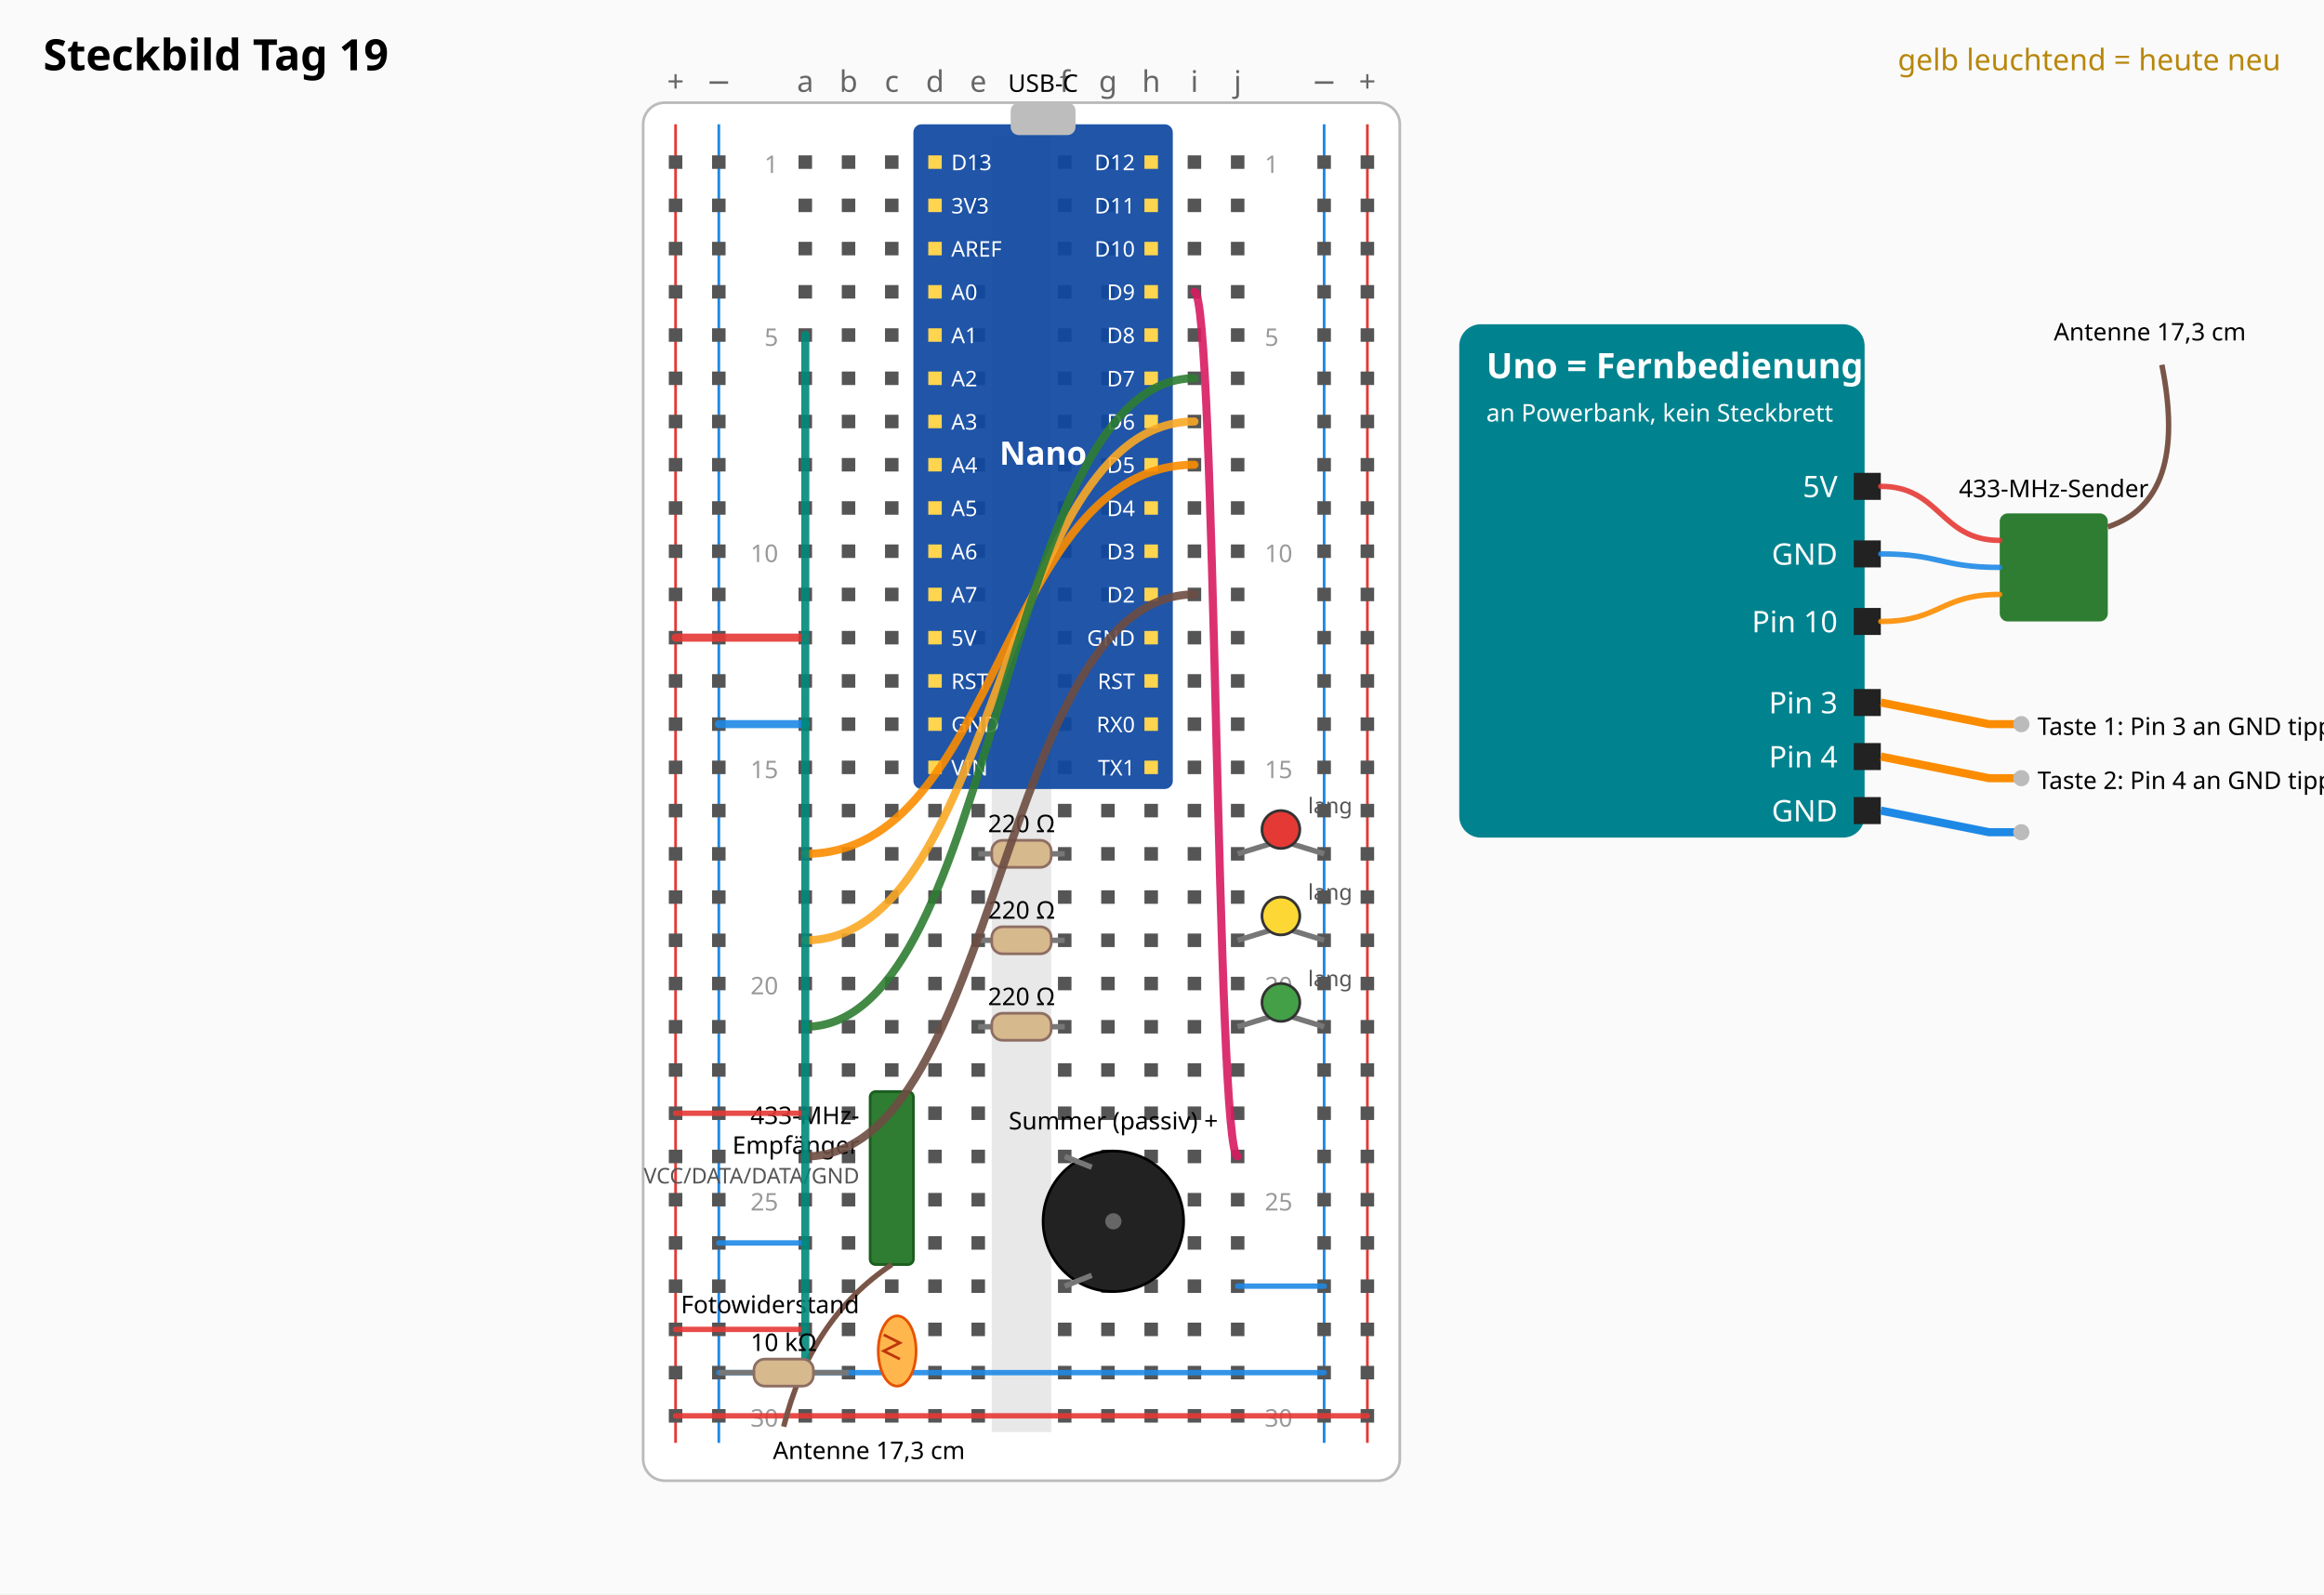
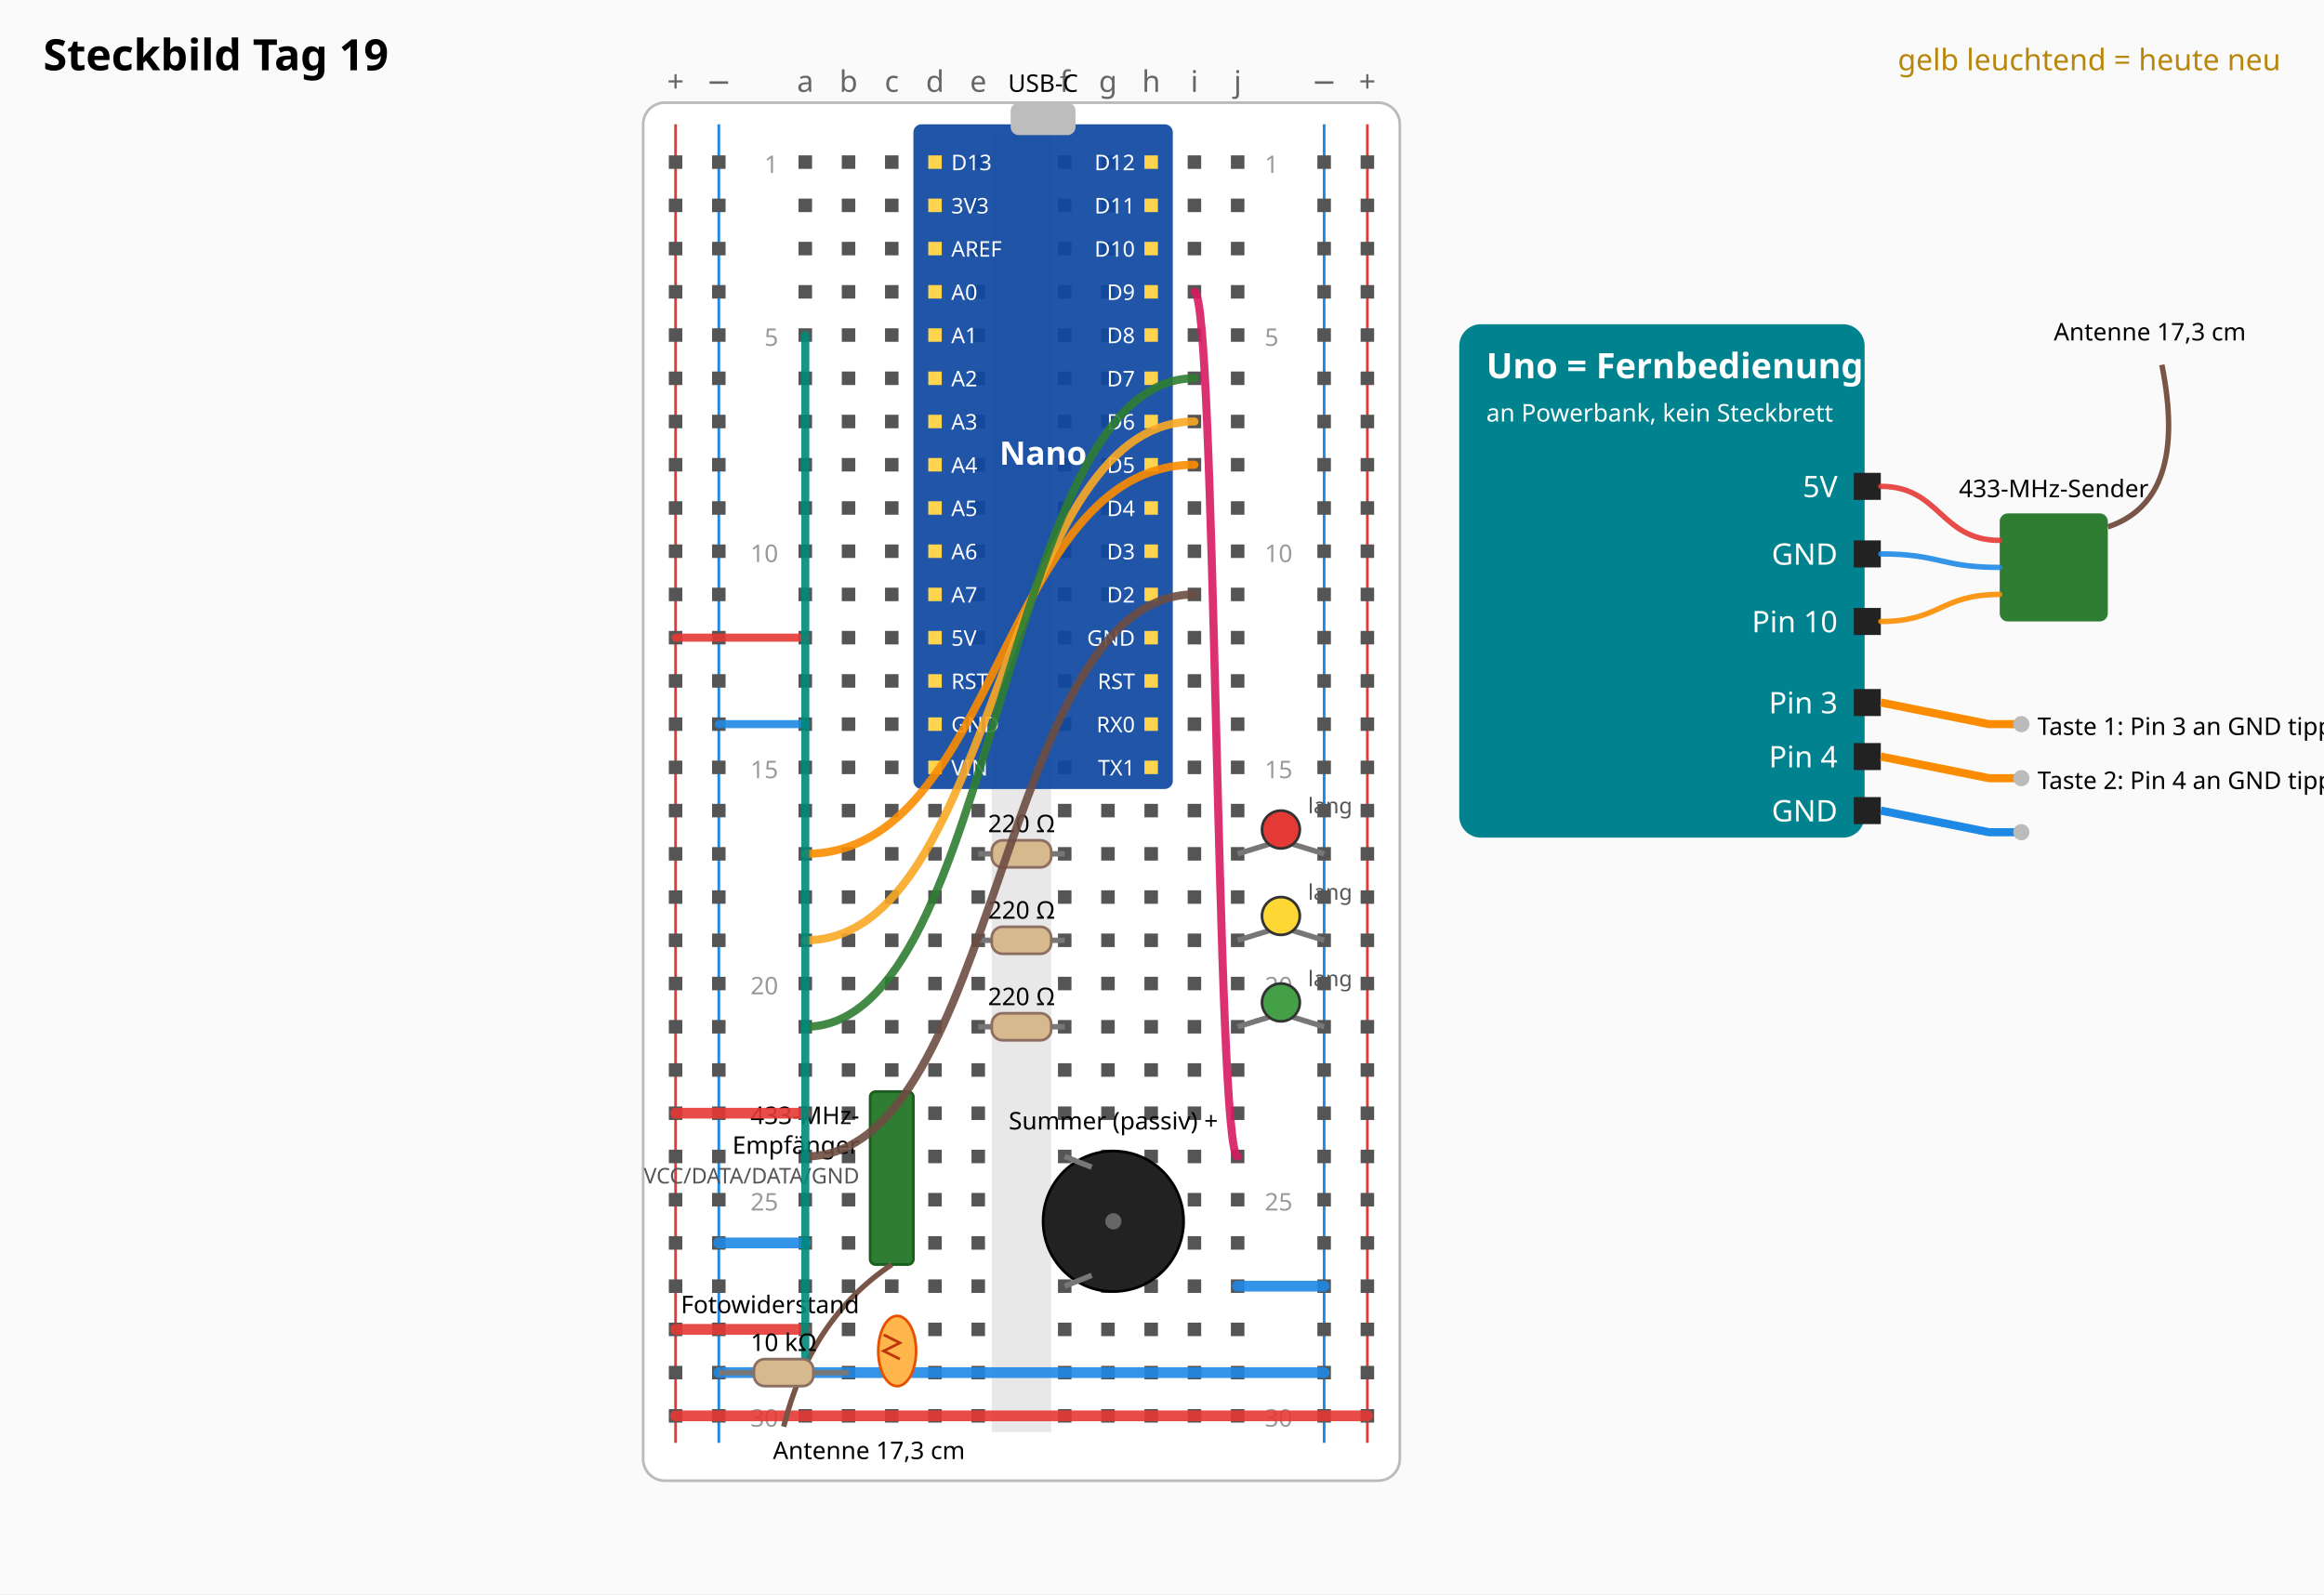
<svg xmlns="http://www.w3.org/2000/svg" viewBox="0 0 860 590" font-family="sans-serif" font-size="11">
  <defs>
    <filter id="glow" x="-50%" y="-50%" width="200%" height="200%">
      <feDropShadow dx="0" dy="0" stdDeviation="2.5" flood-color="#ffd400" flood-opacity="1" />
    </filter>
  </defs>
  <rect width="860" height="590" fill="#fafafa" />
  <text x="16" y="26" font-size="16" font-weight="bold">Steckbild Tag 19</text>
  <text x="844" y="26" text-anchor="end" fill="#b8860b">gelb leuchtend = heute neu</text>
  <rect x="238" y="38" width="280" height="510" rx="8" fill="#ffffff" stroke="#bbb" />
  <rect x="367" y="50" width="22" height="480" fill="#e8e8e8" />
  <line x1="250" y1="46" x2="250" y2="534" stroke="#e53935" stroke-width="1" />
  <line x1="506" y1="46" x2="506" y2="534" stroke="#e53935" stroke-width="1" />
  <line x1="266" y1="46" x2="266" y2="534" stroke="#1e88e5" stroke-width="1" />
  <line x1="490" y1="46" x2="490" y2="534" stroke="#1e88e5" stroke-width="1" />
  <text x="250" y="34" text-anchor="middle" fill="#666">+</text>
  <rect x="247.5" y="57.5" width="5" height="5" fill="#555" />
  <rect x="247.5" y="73.5" width="5" height="5" fill="#555" />
  <rect x="247.5" y="89.5" width="5" height="5" fill="#555" />
  <rect x="247.5" y="105.5" width="5" height="5" fill="#555" />
  <rect x="247.5" y="121.5" width="5" height="5" fill="#555" />
  <rect x="247.5" y="137.5" width="5" height="5" fill="#555" />
  <rect x="247.5" y="153.5" width="5" height="5" fill="#555" />
  <rect x="247.5" y="169.5" width="5" height="5" fill="#555" />
  <rect x="247.5" y="185.5" width="5" height="5" fill="#555" />
  <rect x="247.5" y="201.5" width="5" height="5" fill="#555" />
  <rect x="247.5" y="217.5" width="5" height="5" fill="#555" />
  <rect x="247.5" y="233.5" width="5" height="5" fill="#555" />
  <rect x="247.5" y="249.5" width="5" height="5" fill="#555" />
  <rect x="247.5" y="265.5" width="5" height="5" fill="#555" />
  <rect x="247.5" y="281.5" width="5" height="5" fill="#555" />
  <rect x="247.5" y="297.5" width="5" height="5" fill="#555" />
  <rect x="247.5" y="313.5" width="5" height="5" fill="#555" />
  <rect x="247.5" y="329.5" width="5" height="5" fill="#555" />
  <rect x="247.5" y="345.5" width="5" height="5" fill="#555" />
  <rect x="247.5" y="361.5" width="5" height="5" fill="#555" />
  <rect x="247.5" y="377.5" width="5" height="5" fill="#555" />
  <rect x="247.5" y="393.5" width="5" height="5" fill="#555" />
  <rect x="247.5" y="409.5" width="5" height="5" fill="#555" />
  <rect x="247.5" y="425.5" width="5" height="5" fill="#555" />
  <rect x="247.5" y="441.5" width="5" height="5" fill="#555" />
  <rect x="247.5" y="457.5" width="5" height="5" fill="#555" />
  <rect x="247.5" y="473.5" width="5" height="5" fill="#555" />
  <rect x="247.5" y="489.5" width="5" height="5" fill="#555" />
  <rect x="247.5" y="505.5" width="5" height="5" fill="#555" />
  <rect x="247.5" y="521.5" width="5" height="5" fill="#555" />
  <text x="266" y="34" text-anchor="middle" fill="#666">−</text>
  <rect x="263.5" y="57.5" width="5" height="5" fill="#555" />
  <rect x="263.5" y="73.5" width="5" height="5" fill="#555" />
  <rect x="263.5" y="89.5" width="5" height="5" fill="#555" />
  <rect x="263.5" y="105.5" width="5" height="5" fill="#555" />
  <rect x="263.5" y="121.5" width="5" height="5" fill="#555" />
  <rect x="263.5" y="137.5" width="5" height="5" fill="#555" />
  <rect x="263.5" y="153.5" width="5" height="5" fill="#555" />
  <rect x="263.5" y="169.5" width="5" height="5" fill="#555" />
  <rect x="263.5" y="185.5" width="5" height="5" fill="#555" />
  <rect x="263.5" y="201.5" width="5" height="5" fill="#555" />
  <rect x="263.5" y="217.5" width="5" height="5" fill="#555" />
  <rect x="263.5" y="233.5" width="5" height="5" fill="#555" />
  <rect x="263.5" y="249.5" width="5" height="5" fill="#555" />
  <rect x="263.5" y="265.5" width="5" height="5" fill="#555" />
  <rect x="263.5" y="281.5" width="5" height="5" fill="#555" />
  <rect x="263.5" y="297.5" width="5" height="5" fill="#555" />
  <rect x="263.5" y="313.5" width="5" height="5" fill="#555" />
  <rect x="263.5" y="329.5" width="5" height="5" fill="#555" />
  <rect x="263.5" y="345.5" width="5" height="5" fill="#555" />
  <rect x="263.5" y="361.5" width="5" height="5" fill="#555" />
  <rect x="263.5" y="377.5" width="5" height="5" fill="#555" />
  <rect x="263.5" y="393.5" width="5" height="5" fill="#555" />
  <rect x="263.5" y="409.5" width="5" height="5" fill="#555" />
  <rect x="263.5" y="425.5" width="5" height="5" fill="#555" />
  <rect x="263.5" y="441.5" width="5" height="5" fill="#555" />
  <rect x="263.5" y="457.5" width="5" height="5" fill="#555" />
  <rect x="263.5" y="473.5" width="5" height="5" fill="#555" />
  <rect x="263.5" y="489.5" width="5" height="5" fill="#555" />
  <rect x="263.5" y="505.5" width="5" height="5" fill="#555" />
  <rect x="263.5" y="521.5" width="5" height="5" fill="#555" />
  <text x="298" y="34" text-anchor="middle" fill="#666">a</text>
  <rect x="295.5" y="57.5" width="5" height="5" fill="#555" />
  <rect x="295.5" y="73.5" width="5" height="5" fill="#555" />
  <rect x="295.5" y="89.5" width="5" height="5" fill="#555" />
  <rect x="295.5" y="105.5" width="5" height="5" fill="#555" />
  <rect x="295.5" y="121.5" width="5" height="5" fill="#555" />
  <rect x="295.5" y="137.5" width="5" height="5" fill="#555" />
  <rect x="295.5" y="153.5" width="5" height="5" fill="#555" />
  <rect x="295.5" y="169.5" width="5" height="5" fill="#555" />
  <rect x="295.5" y="185.5" width="5" height="5" fill="#555" />
  <rect x="295.5" y="201.5" width="5" height="5" fill="#555" />
  <rect x="295.5" y="217.5" width="5" height="5" fill="#555" />
  <rect x="295.5" y="233.5" width="5" height="5" fill="#555" />
  <rect x="295.5" y="249.5" width="5" height="5" fill="#555" />
  <rect x="295.5" y="265.5" width="5" height="5" fill="#555" />
  <rect x="295.5" y="281.5" width="5" height="5" fill="#555" />
  <rect x="295.5" y="297.5" width="5" height="5" fill="#555" />
  <rect x="295.5" y="313.5" width="5" height="5" fill="#555" />
  <rect x="295.5" y="329.5" width="5" height="5" fill="#555" />
  <rect x="295.5" y="345.5" width="5" height="5" fill="#555" />
  <rect x="295.5" y="361.5" width="5" height="5" fill="#555" />
  <rect x="295.5" y="377.5" width="5" height="5" fill="#555" />
  <rect x="295.5" y="393.5" width="5" height="5" fill="#555" />
  <rect x="295.5" y="409.5" width="5" height="5" fill="#555" />
  <rect x="295.5" y="425.5" width="5" height="5" fill="#555" />
  <rect x="295.5" y="441.5" width="5" height="5" fill="#555" />
  <rect x="295.5" y="457.5" width="5" height="5" fill="#555" />
  <rect x="295.5" y="473.5" width="5" height="5" fill="#555" />
  <rect x="295.5" y="489.5" width="5" height="5" fill="#555" />
  <rect x="295.5" y="505.5" width="5" height="5" fill="#555" />
  <rect x="295.5" y="521.5" width="5" height="5" fill="#555" />
  <text x="314" y="34" text-anchor="middle" fill="#666">b</text>
  <rect x="311.5" y="57.5" width="5" height="5" fill="#555" />
  <rect x="311.5" y="73.5" width="5" height="5" fill="#555" />
  <rect x="311.5" y="89.5" width="5" height="5" fill="#555" />
  <rect x="311.5" y="105.5" width="5" height="5" fill="#555" />
  <rect x="311.5" y="121.5" width="5" height="5" fill="#555" />
  <rect x="311.5" y="137.5" width="5" height="5" fill="#555" />
  <rect x="311.5" y="153.5" width="5" height="5" fill="#555" />
  <rect x="311.5" y="169.5" width="5" height="5" fill="#555" />
  <rect x="311.5" y="185.5" width="5" height="5" fill="#555" />
  <rect x="311.5" y="201.5" width="5" height="5" fill="#555" />
  <rect x="311.5" y="217.5" width="5" height="5" fill="#555" />
  <rect x="311.5" y="233.5" width="5" height="5" fill="#555" />
  <rect x="311.5" y="249.5" width="5" height="5" fill="#555" />
  <rect x="311.5" y="265.5" width="5" height="5" fill="#555" />
  <rect x="311.5" y="281.5" width="5" height="5" fill="#555" />
  <rect x="311.5" y="297.5" width="5" height="5" fill="#555" />
  <rect x="311.5" y="313.5" width="5" height="5" fill="#555" />
  <rect x="311.5" y="329.5" width="5" height="5" fill="#555" />
  <rect x="311.5" y="345.5" width="5" height="5" fill="#555" />
  <rect x="311.5" y="361.5" width="5" height="5" fill="#555" />
  <rect x="311.5" y="377.5" width="5" height="5" fill="#555" />
  <rect x="311.5" y="393.5" width="5" height="5" fill="#555" />
  <rect x="311.5" y="409.5" width="5" height="5" fill="#555" />
  <rect x="311.5" y="425.5" width="5" height="5" fill="#555" />
  <rect x="311.5" y="441.5" width="5" height="5" fill="#555" />
  <rect x="311.5" y="457.5" width="5" height="5" fill="#555" />
  <rect x="311.5" y="473.5" width="5" height="5" fill="#555" />
  <rect x="311.5" y="489.5" width="5" height="5" fill="#555" />
  <rect x="311.5" y="505.5" width="5" height="5" fill="#555" />
  <rect x="311.5" y="521.5" width="5" height="5" fill="#555" />
  <text x="330" y="34" text-anchor="middle" fill="#666">c</text>
  <rect x="327.5" y="57.5" width="5" height="5" fill="#555" />
  <rect x="327.5" y="73.5" width="5" height="5" fill="#555" />
  <rect x="327.5" y="89.5" width="5" height="5" fill="#555" />
  <rect x="327.5" y="105.5" width="5" height="5" fill="#555" />
  <rect x="327.5" y="121.5" width="5" height="5" fill="#555" />
  <rect x="327.5" y="137.5" width="5" height="5" fill="#555" />
  <rect x="327.5" y="153.5" width="5" height="5" fill="#555" />
  <rect x="327.5" y="169.5" width="5" height="5" fill="#555" />
  <rect x="327.5" y="185.5" width="5" height="5" fill="#555" />
  <rect x="327.5" y="201.5" width="5" height="5" fill="#555" />
  <rect x="327.5" y="217.5" width="5" height="5" fill="#555" />
  <rect x="327.5" y="233.5" width="5" height="5" fill="#555" />
  <rect x="327.5" y="249.5" width="5" height="5" fill="#555" />
  <rect x="327.5" y="265.5" width="5" height="5" fill="#555" />
  <rect x="327.5" y="281.5" width="5" height="5" fill="#555" />
  <rect x="327.5" y="297.5" width="5" height="5" fill="#555" />
  <rect x="327.5" y="313.5" width="5" height="5" fill="#555" />
  <rect x="327.5" y="329.5" width="5" height="5" fill="#555" />
  <rect x="327.5" y="345.5" width="5" height="5" fill="#555" />
  <rect x="327.5" y="361.5" width="5" height="5" fill="#555" />
  <rect x="327.5" y="377.5" width="5" height="5" fill="#555" />
  <rect x="327.5" y="393.5" width="5" height="5" fill="#555" />
  <rect x="327.5" y="409.5" width="5" height="5" fill="#555" />
  <rect x="327.5" y="425.5" width="5" height="5" fill="#555" />
  <rect x="327.5" y="441.5" width="5" height="5" fill="#555" />
  <rect x="327.5" y="457.5" width="5" height="5" fill="#555" />
  <rect x="327.5" y="473.5" width="5" height="5" fill="#555" />
  <rect x="327.5" y="489.5" width="5" height="5" fill="#555" />
  <rect x="327.5" y="505.5" width="5" height="5" fill="#555" />
  <rect x="327.5" y="521.5" width="5" height="5" fill="#555" />
  <text x="346" y="34" text-anchor="middle" fill="#666">d</text>
  <rect x="343.5" y="57.5" width="5" height="5" fill="#555" />
  <rect x="343.5" y="73.5" width="5" height="5" fill="#555" />
  <rect x="343.5" y="89.5" width="5" height="5" fill="#555" />
  <rect x="343.5" y="105.5" width="5" height="5" fill="#555" />
  <rect x="343.5" y="121.5" width="5" height="5" fill="#555" />
  <rect x="343.5" y="137.5" width="5" height="5" fill="#555" />
  <rect x="343.5" y="153.5" width="5" height="5" fill="#555" />
  <rect x="343.5" y="169.5" width="5" height="5" fill="#555" />
  <rect x="343.5" y="185.5" width="5" height="5" fill="#555" />
  <rect x="343.5" y="201.5" width="5" height="5" fill="#555" />
  <rect x="343.5" y="217.5" width="5" height="5" fill="#555" />
  <rect x="343.5" y="233.5" width="5" height="5" fill="#555" />
  <rect x="343.5" y="249.5" width="5" height="5" fill="#555" />
  <rect x="343.5" y="265.5" width="5" height="5" fill="#555" />
  <rect x="343.5" y="281.5" width="5" height="5" fill="#555" />
  <rect x="343.5" y="297.5" width="5" height="5" fill="#555" />
  <rect x="343.5" y="313.5" width="5" height="5" fill="#555" />
  <rect x="343.5" y="329.5" width="5" height="5" fill="#555" />
  <rect x="343.5" y="345.5" width="5" height="5" fill="#555" />
  <rect x="343.5" y="361.5" width="5" height="5" fill="#555" />
  <rect x="343.5" y="377.5" width="5" height="5" fill="#555" />
  <rect x="343.5" y="393.5" width="5" height="5" fill="#555" />
  <rect x="343.5" y="409.5" width="5" height="5" fill="#555" />
  <rect x="343.5" y="425.5" width="5" height="5" fill="#555" />
  <rect x="343.5" y="441.5" width="5" height="5" fill="#555" />
  <rect x="343.5" y="457.5" width="5" height="5" fill="#555" />
  <rect x="343.5" y="473.5" width="5" height="5" fill="#555" />
  <rect x="343.5" y="489.5" width="5" height="5" fill="#555" />
  <rect x="343.5" y="505.5" width="5" height="5" fill="#555" />
  <rect x="343.5" y="521.5" width="5" height="5" fill="#555" />
  <text x="362" y="34" text-anchor="middle" fill="#666">e</text>
  <rect x="359.5" y="57.5" width="5" height="5" fill="#555" />
  <rect x="359.5" y="73.5" width="5" height="5" fill="#555" />
  <rect x="359.5" y="89.5" width="5" height="5" fill="#555" />
  <rect x="359.5" y="105.5" width="5" height="5" fill="#555" />
  <rect x="359.5" y="121.5" width="5" height="5" fill="#555" />
  <rect x="359.5" y="137.5" width="5" height="5" fill="#555" />
  <rect x="359.5" y="153.5" width="5" height="5" fill="#555" />
  <rect x="359.5" y="169.5" width="5" height="5" fill="#555" />
  <rect x="359.5" y="185.5" width="5" height="5" fill="#555" />
  <rect x="359.5" y="201.5" width="5" height="5" fill="#555" />
  <rect x="359.5" y="217.5" width="5" height="5" fill="#555" />
  <rect x="359.5" y="233.5" width="5" height="5" fill="#555" />
  <rect x="359.5" y="249.5" width="5" height="5" fill="#555" />
  <rect x="359.5" y="265.5" width="5" height="5" fill="#555" />
  <rect x="359.5" y="281.5" width="5" height="5" fill="#555" />
  <rect x="359.5" y="297.5" width="5" height="5" fill="#555" />
  <rect x="359.5" y="313.5" width="5" height="5" fill="#555" />
  <rect x="359.5" y="329.5" width="5" height="5" fill="#555" />
  <rect x="359.5" y="345.5" width="5" height="5" fill="#555" />
  <rect x="359.5" y="361.5" width="5" height="5" fill="#555" />
  <rect x="359.5" y="377.5" width="5" height="5" fill="#555" />
  <rect x="359.5" y="393.5" width="5" height="5" fill="#555" />
  <rect x="359.5" y="409.5" width="5" height="5" fill="#555" />
  <rect x="359.5" y="425.5" width="5" height="5" fill="#555" />
  <rect x="359.5" y="441.5" width="5" height="5" fill="#555" />
  <rect x="359.5" y="457.5" width="5" height="5" fill="#555" />
  <rect x="359.5" y="473.5" width="5" height="5" fill="#555" />
  <rect x="359.5" y="489.5" width="5" height="5" fill="#555" />
  <rect x="359.5" y="505.5" width="5" height="5" fill="#555" />
  <rect x="359.5" y="521.5" width="5" height="5" fill="#555" />
  <text x="394" y="34" text-anchor="middle" fill="#666">f</text>
  <rect x="391.5" y="57.5" width="5" height="5" fill="#555" />
  <rect x="391.5" y="73.5" width="5" height="5" fill="#555" />
  <rect x="391.5" y="89.5" width="5" height="5" fill="#555" />
  <rect x="391.5" y="105.5" width="5" height="5" fill="#555" />
  <rect x="391.5" y="121.5" width="5" height="5" fill="#555" />
  <rect x="391.5" y="137.5" width="5" height="5" fill="#555" />
  <rect x="391.5" y="153.5" width="5" height="5" fill="#555" />
  <rect x="391.5" y="169.5" width="5" height="5" fill="#555" />
  <rect x="391.5" y="185.5" width="5" height="5" fill="#555" />
  <rect x="391.5" y="201.5" width="5" height="5" fill="#555" />
  <rect x="391.5" y="217.5" width="5" height="5" fill="#555" />
  <rect x="391.5" y="233.5" width="5" height="5" fill="#555" />
  <rect x="391.5" y="249.5" width="5" height="5" fill="#555" />
  <rect x="391.5" y="265.5" width="5" height="5" fill="#555" />
  <rect x="391.5" y="281.5" width="5" height="5" fill="#555" />
  <rect x="391.5" y="297.5" width="5" height="5" fill="#555" />
  <rect x="391.5" y="313.5" width="5" height="5" fill="#555" />
  <rect x="391.5" y="329.5" width="5" height="5" fill="#555" />
  <rect x="391.5" y="345.5" width="5" height="5" fill="#555" />
  <rect x="391.5" y="361.5" width="5" height="5" fill="#555" />
  <rect x="391.5" y="377.5" width="5" height="5" fill="#555" />
  <rect x="391.5" y="393.5" width="5" height="5" fill="#555" />
  <rect x="391.5" y="409.5" width="5" height="5" fill="#555" />
  <rect x="391.5" y="425.5" width="5" height="5" fill="#555" />
  <rect x="391.5" y="441.5" width="5" height="5" fill="#555" />
  <rect x="391.5" y="457.5" width="5" height="5" fill="#555" />
  <rect x="391.5" y="473.5" width="5" height="5" fill="#555" />
  <rect x="391.5" y="489.5" width="5" height="5" fill="#555" />
  <rect x="391.5" y="505.5" width="5" height="5" fill="#555" />
  <rect x="391.5" y="521.5" width="5" height="5" fill="#555" />
  <text x="410" y="34" text-anchor="middle" fill="#666">g</text>
  <rect x="407.5" y="57.5" width="5" height="5" fill="#555" />
  <rect x="407.5" y="73.5" width="5" height="5" fill="#555" />
  <rect x="407.5" y="89.5" width="5" height="5" fill="#555" />
  <rect x="407.5" y="105.5" width="5" height="5" fill="#555" />
  <rect x="407.5" y="121.5" width="5" height="5" fill="#555" />
  <rect x="407.5" y="137.5" width="5" height="5" fill="#555" />
  <rect x="407.5" y="153.5" width="5" height="5" fill="#555" />
  <rect x="407.5" y="169.5" width="5" height="5" fill="#555" />
  <rect x="407.5" y="185.5" width="5" height="5" fill="#555" />
  <rect x="407.5" y="201.5" width="5" height="5" fill="#555" />
  <rect x="407.5" y="217.5" width="5" height="5" fill="#555" />
  <rect x="407.5" y="233.5" width="5" height="5" fill="#555" />
  <rect x="407.5" y="249.5" width="5" height="5" fill="#555" />
  <rect x="407.5" y="265.5" width="5" height="5" fill="#555" />
  <rect x="407.5" y="281.5" width="5" height="5" fill="#555" />
  <rect x="407.5" y="297.5" width="5" height="5" fill="#555" />
  <rect x="407.5" y="313.5" width="5" height="5" fill="#555" />
  <rect x="407.5" y="329.5" width="5" height="5" fill="#555" />
  <rect x="407.5" y="345.5" width="5" height="5" fill="#555" />
  <rect x="407.5" y="361.5" width="5" height="5" fill="#555" />
  <rect x="407.5" y="377.5" width="5" height="5" fill="#555" />
  <rect x="407.5" y="393.5" width="5" height="5" fill="#555" />
  <rect x="407.5" y="409.5" width="5" height="5" fill="#555" />
  <rect x="407.5" y="425.5" width="5" height="5" fill="#555" />
  <rect x="407.5" y="441.5" width="5" height="5" fill="#555" />
  <rect x="407.5" y="457.5" width="5" height="5" fill="#555" />
  <rect x="407.5" y="473.5" width="5" height="5" fill="#555" />
  <rect x="407.5" y="489.5" width="5" height="5" fill="#555" />
  <rect x="407.5" y="505.5" width="5" height="5" fill="#555" />
  <rect x="407.5" y="521.5" width="5" height="5" fill="#555" />
  <text x="426" y="34" text-anchor="middle" fill="#666">h</text>
  <rect x="423.5" y="57.5" width="5" height="5" fill="#555" />
  <rect x="423.5" y="73.5" width="5" height="5" fill="#555" />
  <rect x="423.5" y="89.5" width="5" height="5" fill="#555" />
  <rect x="423.5" y="105.5" width="5" height="5" fill="#555" />
  <rect x="423.5" y="121.5" width="5" height="5" fill="#555" />
  <rect x="423.5" y="137.5" width="5" height="5" fill="#555" />
  <rect x="423.5" y="153.5" width="5" height="5" fill="#555" />
  <rect x="423.5" y="169.5" width="5" height="5" fill="#555" />
  <rect x="423.5" y="185.5" width="5" height="5" fill="#555" />
  <rect x="423.5" y="201.5" width="5" height="5" fill="#555" />
  <rect x="423.5" y="217.5" width="5" height="5" fill="#555" />
  <rect x="423.5" y="233.5" width="5" height="5" fill="#555" />
  <rect x="423.5" y="249.5" width="5" height="5" fill="#555" />
  <rect x="423.5" y="265.5" width="5" height="5" fill="#555" />
  <rect x="423.5" y="281.5" width="5" height="5" fill="#555" />
  <rect x="423.5" y="297.5" width="5" height="5" fill="#555" />
  <rect x="423.5" y="313.5" width="5" height="5" fill="#555" />
  <rect x="423.5" y="329.5" width="5" height="5" fill="#555" />
  <rect x="423.5" y="345.5" width="5" height="5" fill="#555" />
  <rect x="423.5" y="361.5" width="5" height="5" fill="#555" />
  <rect x="423.5" y="377.5" width="5" height="5" fill="#555" />
  <rect x="423.5" y="393.5" width="5" height="5" fill="#555" />
  <rect x="423.5" y="409.5" width="5" height="5" fill="#555" />
  <rect x="423.5" y="425.5" width="5" height="5" fill="#555" />
  <rect x="423.5" y="441.5" width="5" height="5" fill="#555" />
  <rect x="423.5" y="457.5" width="5" height="5" fill="#555" />
  <rect x="423.5" y="473.5" width="5" height="5" fill="#555" />
  <rect x="423.5" y="489.5" width="5" height="5" fill="#555" />
  <rect x="423.5" y="505.5" width="5" height="5" fill="#555" />
  <rect x="423.5" y="521.5" width="5" height="5" fill="#555" />
  <text x="442" y="34" text-anchor="middle" fill="#666">i</text>
  <rect x="439.5" y="57.5" width="5" height="5" fill="#555" />
  <rect x="439.5" y="73.5" width="5" height="5" fill="#555" />
  <rect x="439.5" y="89.5" width="5" height="5" fill="#555" />
  <rect x="439.5" y="105.5" width="5" height="5" fill="#555" />
  <rect x="439.5" y="121.5" width="5" height="5" fill="#555" />
  <rect x="439.5" y="137.5" width="5" height="5" fill="#555" />
  <rect x="439.5" y="153.5" width="5" height="5" fill="#555" />
  <rect x="439.5" y="169.5" width="5" height="5" fill="#555" />
  <rect x="439.5" y="185.5" width="5" height="5" fill="#555" />
  <rect x="439.5" y="201.5" width="5" height="5" fill="#555" />
  <rect x="439.5" y="217.5" width="5" height="5" fill="#555" />
  <rect x="439.5" y="233.5" width="5" height="5" fill="#555" />
  <rect x="439.5" y="249.5" width="5" height="5" fill="#555" />
  <rect x="439.5" y="265.5" width="5" height="5" fill="#555" />
  <rect x="439.5" y="281.5" width="5" height="5" fill="#555" />
  <rect x="439.5" y="297.5" width="5" height="5" fill="#555" />
  <rect x="439.5" y="313.5" width="5" height="5" fill="#555" />
  <rect x="439.5" y="329.5" width="5" height="5" fill="#555" />
  <rect x="439.5" y="345.5" width="5" height="5" fill="#555" />
  <rect x="439.5" y="361.5" width="5" height="5" fill="#555" />
  <rect x="439.5" y="377.5" width="5" height="5" fill="#555" />
  <rect x="439.5" y="393.5" width="5" height="5" fill="#555" />
  <rect x="439.5" y="409.5" width="5" height="5" fill="#555" />
  <rect x="439.5" y="425.5" width="5" height="5" fill="#555" />
  <rect x="439.5" y="441.5" width="5" height="5" fill="#555" />
  <rect x="439.5" y="457.5" width="5" height="5" fill="#555" />
  <rect x="439.5" y="473.5" width="5" height="5" fill="#555" />
  <rect x="439.5" y="489.5" width="5" height="5" fill="#555" />
  <rect x="439.5" y="505.5" width="5" height="5" fill="#555" />
  <rect x="439.5" y="521.5" width="5" height="5" fill="#555" />
  <text x="458" y="34" text-anchor="middle" fill="#666">j</text>
  <rect x="455.5" y="57.5" width="5" height="5" fill="#555" />
  <rect x="455.5" y="73.5" width="5" height="5" fill="#555" />
  <rect x="455.5" y="89.5" width="5" height="5" fill="#555" />
  <rect x="455.5" y="105.5" width="5" height="5" fill="#555" />
  <rect x="455.5" y="121.5" width="5" height="5" fill="#555" />
  <rect x="455.5" y="137.5" width="5" height="5" fill="#555" />
  <rect x="455.5" y="153.5" width="5" height="5" fill="#555" />
  <rect x="455.5" y="169.5" width="5" height="5" fill="#555" />
  <rect x="455.5" y="185.5" width="5" height="5" fill="#555" />
  <rect x="455.5" y="201.5" width="5" height="5" fill="#555" />
  <rect x="455.5" y="217.5" width="5" height="5" fill="#555" />
  <rect x="455.5" y="233.5" width="5" height="5" fill="#555" />
  <rect x="455.5" y="249.5" width="5" height="5" fill="#555" />
  <rect x="455.5" y="265.5" width="5" height="5" fill="#555" />
  <rect x="455.5" y="281.5" width="5" height="5" fill="#555" />
  <rect x="455.5" y="297.5" width="5" height="5" fill="#555" />
  <rect x="455.5" y="313.5" width="5" height="5" fill="#555" />
  <rect x="455.5" y="329.5" width="5" height="5" fill="#555" />
  <rect x="455.5" y="345.5" width="5" height="5" fill="#555" />
  <rect x="455.5" y="361.5" width="5" height="5" fill="#555" />
  <rect x="455.5" y="377.5" width="5" height="5" fill="#555" />
  <rect x="455.5" y="393.5" width="5" height="5" fill="#555" />
  <rect x="455.5" y="409.5" width="5" height="5" fill="#555" />
  <rect x="455.5" y="425.5" width="5" height="5" fill="#555" />
  <rect x="455.5" y="441.5" width="5" height="5" fill="#555" />
  <rect x="455.5" y="457.5" width="5" height="5" fill="#555" />
  <rect x="455.5" y="473.5" width="5" height="5" fill="#555" />
  <rect x="455.5" y="489.5" width="5" height="5" fill="#555" />
  <rect x="455.5" y="505.5" width="5" height="5" fill="#555" />
  <rect x="455.5" y="521.5" width="5" height="5" fill="#555" />
  <text x="490" y="34" text-anchor="middle" fill="#666">−</text>
  <rect x="487.5" y="57.5" width="5" height="5" fill="#555" />
  <rect x="487.5" y="73.5" width="5" height="5" fill="#555" />
  <rect x="487.5" y="89.5" width="5" height="5" fill="#555" />
  <rect x="487.5" y="105.5" width="5" height="5" fill="#555" />
  <rect x="487.5" y="121.5" width="5" height="5" fill="#555" />
  <rect x="487.5" y="137.5" width="5" height="5" fill="#555" />
  <rect x="487.5" y="153.5" width="5" height="5" fill="#555" />
  <rect x="487.5" y="169.5" width="5" height="5" fill="#555" />
  <rect x="487.5" y="185.5" width="5" height="5" fill="#555" />
  <rect x="487.5" y="201.5" width="5" height="5" fill="#555" />
  <rect x="487.5" y="217.5" width="5" height="5" fill="#555" />
  <rect x="487.5" y="233.5" width="5" height="5" fill="#555" />
  <rect x="487.5" y="249.5" width="5" height="5" fill="#555" />
  <rect x="487.5" y="265.5" width="5" height="5" fill="#555" />
  <rect x="487.5" y="281.5" width="5" height="5" fill="#555" />
  <rect x="487.5" y="297.5" width="5" height="5" fill="#555" />
  <rect x="487.5" y="313.5" width="5" height="5" fill="#555" />
  <rect x="487.5" y="329.5" width="5" height="5" fill="#555" />
  <rect x="487.5" y="345.5" width="5" height="5" fill="#555" />
  <rect x="487.5" y="361.5" width="5" height="5" fill="#555" />
  <rect x="487.5" y="377.5" width="5" height="5" fill="#555" />
  <rect x="487.5" y="393.5" width="5" height="5" fill="#555" />
  <rect x="487.5" y="409.5" width="5" height="5" fill="#555" />
  <rect x="487.5" y="425.5" width="5" height="5" fill="#555" />
  <rect x="487.5" y="441.5" width="5" height="5" fill="#555" />
  <rect x="487.5" y="457.5" width="5" height="5" fill="#555" />
  <rect x="487.5" y="473.5" width="5" height="5" fill="#555" />
  <rect x="487.5" y="489.5" width="5" height="5" fill="#555" />
  <rect x="487.5" y="505.5" width="5" height="5" fill="#555" />
  <rect x="487.5" y="521.5" width="5" height="5" fill="#555" />
  <text x="506" y="34" text-anchor="middle" fill="#666">+</text>
  <rect x="503.5" y="57.5" width="5" height="5" fill="#555" />
  <rect x="503.5" y="73.5" width="5" height="5" fill="#555" />
  <rect x="503.5" y="89.5" width="5" height="5" fill="#555" />
  <rect x="503.5" y="105.5" width="5" height="5" fill="#555" />
  <rect x="503.5" y="121.5" width="5" height="5" fill="#555" />
  <rect x="503.5" y="137.5" width="5" height="5" fill="#555" />
  <rect x="503.5" y="153.5" width="5" height="5" fill="#555" />
  <rect x="503.5" y="169.5" width="5" height="5" fill="#555" />
  <rect x="503.5" y="185.5" width="5" height="5" fill="#555" />
  <rect x="503.5" y="201.5" width="5" height="5" fill="#555" />
  <rect x="503.5" y="217.5" width="5" height="5" fill="#555" />
  <rect x="503.5" y="233.5" width="5" height="5" fill="#555" />
  <rect x="503.5" y="249.5" width="5" height="5" fill="#555" />
  <rect x="503.5" y="265.5" width="5" height="5" fill="#555" />
  <rect x="503.5" y="281.5" width="5" height="5" fill="#555" />
  <rect x="503.5" y="297.5" width="5" height="5" fill="#555" />
  <rect x="503.5" y="313.5" width="5" height="5" fill="#555" />
  <rect x="503.5" y="329.5" width="5" height="5" fill="#555" />
  <rect x="503.5" y="345.5" width="5" height="5" fill="#555" />
  <rect x="503.5" y="361.5" width="5" height="5" fill="#555" />
  <rect x="503.5" y="377.5" width="5" height="5" fill="#555" />
  <rect x="503.5" y="393.5" width="5" height="5" fill="#555" />
  <rect x="503.5" y="409.5" width="5" height="5" fill="#555" />
  <rect x="503.5" y="425.5" width="5" height="5" fill="#555" />
  <rect x="503.5" y="441.5" width="5" height="5" fill="#555" />
  <rect x="503.5" y="457.5" width="5" height="5" fill="#555" />
  <rect x="503.5" y="473.5" width="5" height="5" fill="#555" />
  <rect x="503.5" y="489.5" width="5" height="5" fill="#555" />
  <rect x="503.5" y="505.5" width="5" height="5" fill="#555" />
  <rect x="503.5" y="521.5" width="5" height="5" fill="#555" />
  <text x="288" y="64" text-anchor="end" fill="#999" font-size="9">1</text>
  <text x="468" y="64" fill="#999" font-size="9">1</text>
  <text x="288" y="128" text-anchor="end" fill="#999" font-size="9">5</text>
  <text x="468" y="128" fill="#999" font-size="9">5</text>
  <text x="288" y="208" text-anchor="end" fill="#999" font-size="9">10</text>
  <text x="468" y="208" fill="#999" font-size="9">10</text>
  <text x="288" y="288" text-anchor="end" fill="#999" font-size="9">15</text>
  <text x="468" y="288" fill="#999" font-size="9">15</text>
  <text x="288" y="368" text-anchor="end" fill="#999" font-size="9">20</text>
  <text x="468" y="368" fill="#999" font-size="9">20</text>
  <text x="288" y="448" text-anchor="end" fill="#999" font-size="9">25</text>
  <text x="468" y="448" fill="#999" font-size="9">25</text>
  <text x="288" y="528" text-anchor="end" fill="#999" font-size="9">30</text>
  <text x="468" y="528" fill="#999" font-size="9">30</text>
  <rect x="338" y="46" width="96" height="246" rx="3" fill="#0d47a1" opacity="0.92" />
  <rect x="374.0" y="38" width="24" height="12" rx="3" fill="#bdbdbd" />
  <text x="386.0" y="172.0" text-anchor="middle" fill="#fff" font-size="12" font-weight="bold">Nano</text>
  <text x="386.0" y="34" text-anchor="middle" font-size="9">USB-C</text>
  <text x="352" y="63" fill="#fff" font-size="8">D13</text>
  <text x="420" y="63" fill="#fff" font-size="8" text-anchor="end">D12</text>
  <rect x="343.5" y="57.5" width="5" height="5" fill="#ffd54f" />
  <rect x="423.5" y="57.5" width="5" height="5" fill="#ffd54f" />
  <text x="352" y="79" fill="#fff" font-size="8">3V3</text>
  <text x="420" y="79" fill="#fff" font-size="8" text-anchor="end">D11</text>
  <rect x="343.5" y="73.5" width="5" height="5" fill="#ffd54f" />
  <rect x="423.5" y="73.5" width="5" height="5" fill="#ffd54f" />
  <text x="352" y="95" fill="#fff" font-size="8">AREF</text>
  <text x="420" y="95" fill="#fff" font-size="8" text-anchor="end">D10</text>
  <rect x="343.5" y="89.5" width="5" height="5" fill="#ffd54f" />
  <rect x="423.5" y="89.5" width="5" height="5" fill="#ffd54f" />
  <text x="352" y="111" fill="#fff" font-size="8">A0</text>
  <text x="420" y="111" fill="#fff" font-size="8" text-anchor="end">D9</text>
  <rect x="343.5" y="105.5" width="5" height="5" fill="#ffd54f" />
  <rect x="423.5" y="105.5" width="5" height="5" fill="#ffd54f" />
  <text x="352" y="127" fill="#fff" font-size="8">A1</text>
  <text x="420" y="127" fill="#fff" font-size="8" text-anchor="end">D8</text>
  <rect x="343.5" y="121.5" width="5" height="5" fill="#ffd54f" />
  <rect x="423.5" y="121.5" width="5" height="5" fill="#ffd54f" />
  <text x="352" y="143" fill="#fff" font-size="8">A2</text>
  <text x="420" y="143" fill="#fff" font-size="8" text-anchor="end">D7</text>
  <rect x="343.5" y="137.5" width="5" height="5" fill="#ffd54f" />
  <rect x="423.5" y="137.5" width="5" height="5" fill="#ffd54f" />
  <text x="352" y="159" fill="#fff" font-size="8">A3</text>
  <text x="420" y="159" fill="#fff" font-size="8" text-anchor="end">D6</text>
  <rect x="343.5" y="153.5" width="5" height="5" fill="#ffd54f" />
  <rect x="423.5" y="153.5" width="5" height="5" fill="#ffd54f" />
  <text x="352" y="175" fill="#fff" font-size="8">A4</text>
  <text x="420" y="175" fill="#fff" font-size="8" text-anchor="end">D5</text>
  <rect x="343.5" y="169.5" width="5" height="5" fill="#ffd54f" />
  <rect x="423.5" y="169.5" width="5" height="5" fill="#ffd54f" />
  <text x="352" y="191" fill="#fff" font-size="8">A5</text>
  <text x="420" y="191" fill="#fff" font-size="8" text-anchor="end">D4</text>
  <rect x="343.5" y="185.5" width="5" height="5" fill="#ffd54f" />
  <rect x="423.5" y="185.5" width="5" height="5" fill="#ffd54f" />
  <text x="352" y="207" fill="#fff" font-size="8">A6</text>
  <text x="420" y="207" fill="#fff" font-size="8" text-anchor="end">D3</text>
  <rect x="343.5" y="201.5" width="5" height="5" fill="#ffd54f" />
  <rect x="423.5" y="201.5" width="5" height="5" fill="#ffd54f" />
  <text x="352" y="223" fill="#fff" font-size="8">A7</text>
  <text x="420" y="223" fill="#fff" font-size="8" text-anchor="end">D2</text>
  <rect x="343.5" y="217.5" width="5" height="5" fill="#ffd54f" />
  <rect x="423.5" y="217.5" width="5" height="5" fill="#ffd54f" />
  <text x="352" y="239" fill="#fff" font-size="8">5V</text>
  <text x="420" y="239" fill="#fff" font-size="8" text-anchor="end">GND</text>
  <rect x="343.5" y="233.5" width="5" height="5" fill="#ffd54f" />
  <rect x="423.5" y="233.5" width="5" height="5" fill="#ffd54f" />
  <text x="352" y="255" fill="#fff" font-size="8">RST</text>
  <text x="420" y="255" fill="#fff" font-size="8" text-anchor="end">RST</text>
  <rect x="343.5" y="249.5" width="5" height="5" fill="#ffd54f" />
  <rect x="423.5" y="249.5" width="5" height="5" fill="#ffd54f" />
  <text x="352" y="271" fill="#fff" font-size="8">GND</text>
  <text x="420" y="271" fill="#fff" font-size="8" text-anchor="end">RX0</text>
  <rect x="343.5" y="265.5" width="5" height="5" fill="#ffd54f" />
  <rect x="423.5" y="265.5" width="5" height="5" fill="#ffd54f" />
  <text x="352" y="287" fill="#fff" font-size="8">VIN</text>
  <text x="420" y="287" fill="#fff" font-size="8" text-anchor="end">TX1</text>
  <rect x="343.5" y="281.5" width="5" height="5" fill="#ffd54f" />
  <rect x="423.5" y="281.5" width="5" height="5" fill="#ffd54f" />
  <path d="M298,236 C274.0,236 274.0,236 250,236" fill="none" stroke="#e53935" stroke-width="3" stroke-linecap="round" opacity="0.9" />
  <path d="M298,268 C282.0,268 282.0,268 266,268" fill="none" stroke="#1e88e5" stroke-width="3" stroke-linecap="round" opacity="0.9" />
-   <path d="M250,524 C378.0,524 378.0,524 506,524" fill="none" stroke="#e53935" stroke-width="2" stroke-linecap="round" opacity="0.9" />
-   <path d="M266,508 C378.0,508 378.0,508 490,508" fill="none" stroke="#1e88e5" stroke-width="2" stroke-linecap="round" opacity="0.9" />
+   <path d="M250,524 C378.0,524 378.0,524 506,524" fill="none" stroke="#e53935" stroke-width="4" stroke-linecap="round" opacity="0.9" />
+   <path d="M266,508 C378.0,508 378.0,508 490,508" fill="none" stroke="#1e88e5" stroke-width="4" stroke-linecap="round" opacity="0.9" />
  <line x1="362" y1="316" x2="394" y2="316" stroke="#777" stroke-width="2" />
  <rect x="367.0" y="311.0" width="22" height="10" rx="4" fill="#d7b98e" stroke="#8d6e63" />
  <text x="378.0" y="308.0" text-anchor="middle" font-size="9">220 Ω</text>
  <line x1="458" y1="316" x2="471.0" y2="312" stroke="#777" stroke-width="2" />
  <line x1="490" y1="316" x2="477.0" y2="312" stroke="#777" stroke-width="2" />
  <circle cx="474.0" cy="307" r="7" fill="#e53935" stroke="#333" />
  <text x="484.0" y="301" font-size="8" fill="#555">lang</text>
  <path d="M442,172 C370.0,172 370.0,316 298,316" fill="none" stroke="#fb8c00" stroke-width="3" stroke-linecap="round" opacity="0.9" />
  <line x1="362" y1="348" x2="394" y2="348" stroke="#777" stroke-width="2" />
  <rect x="367.0" y="343.0" width="22" height="10" rx="4" fill="#d7b98e" stroke="#8d6e63" />
  <text x="378.0" y="340.0" text-anchor="middle" font-size="9">220 Ω</text>
  <line x1="458" y1="348" x2="471.0" y2="344" stroke="#777" stroke-width="2" />
  <line x1="490" y1="348" x2="477.0" y2="344" stroke="#777" stroke-width="2" />
  <circle cx="474.0" cy="339" r="7" fill="#fdd835" stroke="#333" />
  <text x="484.0" y="333" font-size="8" fill="#555">lang</text>
  <path d="M442,156 C370.0,156 370.0,348 298,348" fill="none" stroke="#f9a825" stroke-width="3" stroke-linecap="round" opacity="0.9" />
  <line x1="362" y1="380" x2="394" y2="380" stroke="#777" stroke-width="2" />
  <rect x="367.0" y="375.0" width="22" height="10" rx="4" fill="#d7b98e" stroke="#8d6e63" />
  <text x="378.0" y="372.0" text-anchor="middle" font-size="9">220 Ω</text>
  <line x1="458" y1="380" x2="471.0" y2="376" stroke="#777" stroke-width="2" />
  <line x1="490" y1="380" x2="477.0" y2="376" stroke="#777" stroke-width="2" />
  <circle cx="474.0" cy="371" r="7" fill="#43a047" stroke="#333" />
  <text x="484.0" y="365" font-size="8" fill="#555">lang</text>
  <path d="M442,140 C370.0,140 370.0,380 298,380" fill="none" stroke="#2e7d32" stroke-width="3" stroke-linecap="round" opacity="0.9" />
  <rect x="322" y="404" width="16" height="64" rx="2" fill="#2e7d32" stroke="#1b5e20" />
  <text x="318" y="416" text-anchor="end" font-size="9">433-MHz-</text>
  <text x="318" y="427" text-anchor="end" font-size="9">Empfänger</text>
  <text x="318" y="438" text-anchor="end" font-size="8" fill="#555">VCC/DATA/DATA/GND</text>
  <path d="M330,468 q-30,20 -40,60" stroke="#795548" stroke-width="2" fill="none" />
  <text x="286" y="540" font-size="9">Antenne 17,3 cm</text>
-   <path d="M250,412 C274.0,412 274.0,412 298,412" fill="none" stroke="#e53935" stroke-width="2" stroke-linecap="round" opacity="0.9" />
+   <path d="M250,412 C274.0,412 274.0,412 298,412" fill="none" stroke="#e53935" stroke-width="4" stroke-linecap="round" opacity="0.9" />
  <path d="M442,220 C370.0,220 370.0,428 298,428" fill="none" stroke="#6d4c41" stroke-width="3" stroke-linecap="round" opacity="0.9" />
-   <path d="M298,460 C282.0,460 282.0,460 266,460" fill="none" stroke="#1e88e5" stroke-width="2" stroke-linecap="round" opacity="0.9" />
+   <path d="M298,460 C282.0,460 282.0,460 266,460" fill="none" stroke="#1e88e5" stroke-width="4" stroke-linecap="round" opacity="0.9" />
  <circle cx="412" cy="452.0" r="26.0" fill="#222" stroke="#000" />
  <circle cx="412" cy="452.0" r="3" fill="#666" />
  <text x="412" y="418" text-anchor="middle" font-size="9">Summer (passiv) +</text>
  <line x1="394" y1="428" x2="404" y2="432" stroke="#777" stroke-width="2" />
  <line x1="394" y1="476" x2="404" y2="472" stroke="#777" stroke-width="2" />
  <path d="M442,108 C450.0,108 450.0,428 458,428" fill="none" stroke="#d81b60" stroke-width="3" stroke-linecap="round" opacity="0.9" />
-   <path d="M458,476 C474.0,476 474.0,476 490,476" fill="none" stroke="#1e88e5" stroke-width="2" stroke-linecap="round" opacity="0.9" />
+   <path d="M458,476 C474.0,476 474.0,476 490,476" fill="none" stroke="#1e88e5" stroke-width="4" stroke-linecap="round" opacity="0.9" />
  <ellipse cx="332" cy="500.0" rx="7" ry="13.0" fill="#ffb74d" stroke="#e65100" />
  <path d="M327,494 l6,3 l-6,3 l6,3" stroke="#bf360c" fill="none" />
  <text x="318" y="486" text-anchor="end" font-size="9">Fotowiderstand</text>
-   <path d="M250,492 C274.0,492 274.0,492 298,492" fill="none" stroke="#e53935" stroke-width="2" stroke-linecap="round" opacity="0.9" />
+   <path d="M250,492 C274.0,492 274.0,492 298,492" fill="none" stroke="#e53935" stroke-width="4" stroke-linecap="round" opacity="0.9" />
  <path d="M298,124 C298.0,124 298.0,508 298,508" fill="none" stroke="#00897b" stroke-width="3" stroke-linecap="round" opacity="0.9" />
  <line x1="314" y1="508" x2="266" y2="508" stroke="#777" stroke-width="2" />
  <rect x="279.0" y="503.0" width="22" height="10" rx="4" fill="#d7b98e" stroke="#8d6e63" />
  <text x="290.0" y="500.0" text-anchor="middle" font-size="9">10 kΩ</text>
  <rect x="540" y="120" width="150" height="190" rx="8" fill="#00838f" />
  <text x="550" y="140" fill="#fff" font-size="13" font-weight="bold">Uno = Fernbedienung</text>
  <text x="550" y="156" fill="#fff" font-size="9">an Powerbank, kein Steckbrett</text>
  <text x="680" y="184" fill="#fff" text-anchor="end">5V</text>
  <rect x="686" y="175" width="10" height="10" fill="#222" />
  <text x="680" y="209" fill="#fff" text-anchor="end">GND</text>
  <rect x="686" y="200" width="10" height="10" fill="#222" />
  <text x="680" y="234" fill="#fff" text-anchor="end">Pin 10</text>
  <rect x="686" y="225" width="10" height="10" fill="#222" />
  <text x="680" y="264" fill="#fff" text-anchor="end">Pin 3</text>
  <rect x="686" y="255" width="10" height="10" fill="#222" />
  <text x="680" y="284" fill="#fff" text-anchor="end">Pin 4</text>
  <rect x="686" y="275" width="10" height="10" fill="#222" />
  <text x="680" y="304" fill="#fff" text-anchor="end">GND</text>
  <rect x="686" y="295" width="10" height="10" fill="#222" />
  <rect x="740" y="190" width="40" height="40" rx="3" fill="#2e7d32" />
  <text x="760" y="184" text-anchor="middle" font-size="9">433-MHz-Sender</text>
  <path d="M780,195 q30,-10 20,-60" stroke="#795548" stroke-width="2" fill="none" />
  <text x="760" y="126" font-size="9">Antenne 17,3 cm</text>
  <path d="M696,180 C718.0,180 718.0,200 740,200" fill="none" stroke="#e53935" stroke-width="2" stroke-linecap="round" opacity="0.9" />
  <path d="M696,205 C718.0,205 718.0,210 740,210" fill="none" stroke="#1e88e5" stroke-width="2" stroke-linecap="round" opacity="0.9" />
  <path d="M696,230 C718.0,230 718.0,220 740,220" fill="none" stroke="#fb8c00" stroke-width="2" stroke-linecap="round" opacity="0.9" />
  <path d="M696,260 l40,8 l12,0" stroke="#fb8c00" stroke-width="3" fill="none" />
  <circle cx="748" cy="268" r="3" fill="#bbb" />
  <path d="M696,280 l40,8 l12,0" stroke="#fb8c00" stroke-width="3" fill="none" />
  <circle cx="748" cy="288" r="3" fill="#bbb" />
  <path d="M696,300 l40,8 l12,0" stroke="#1e88e5" stroke-width="3" fill="none" />
  <circle cx="748" cy="308" r="3" fill="#bbb" />
  <text x="754" y="272" font-size="9">Taste 1: Pin 3 an GND tippen</text>
  <text x="754" y="292" font-size="9">Taste 2: Pin 4 an GND tippen</text>
</svg>
